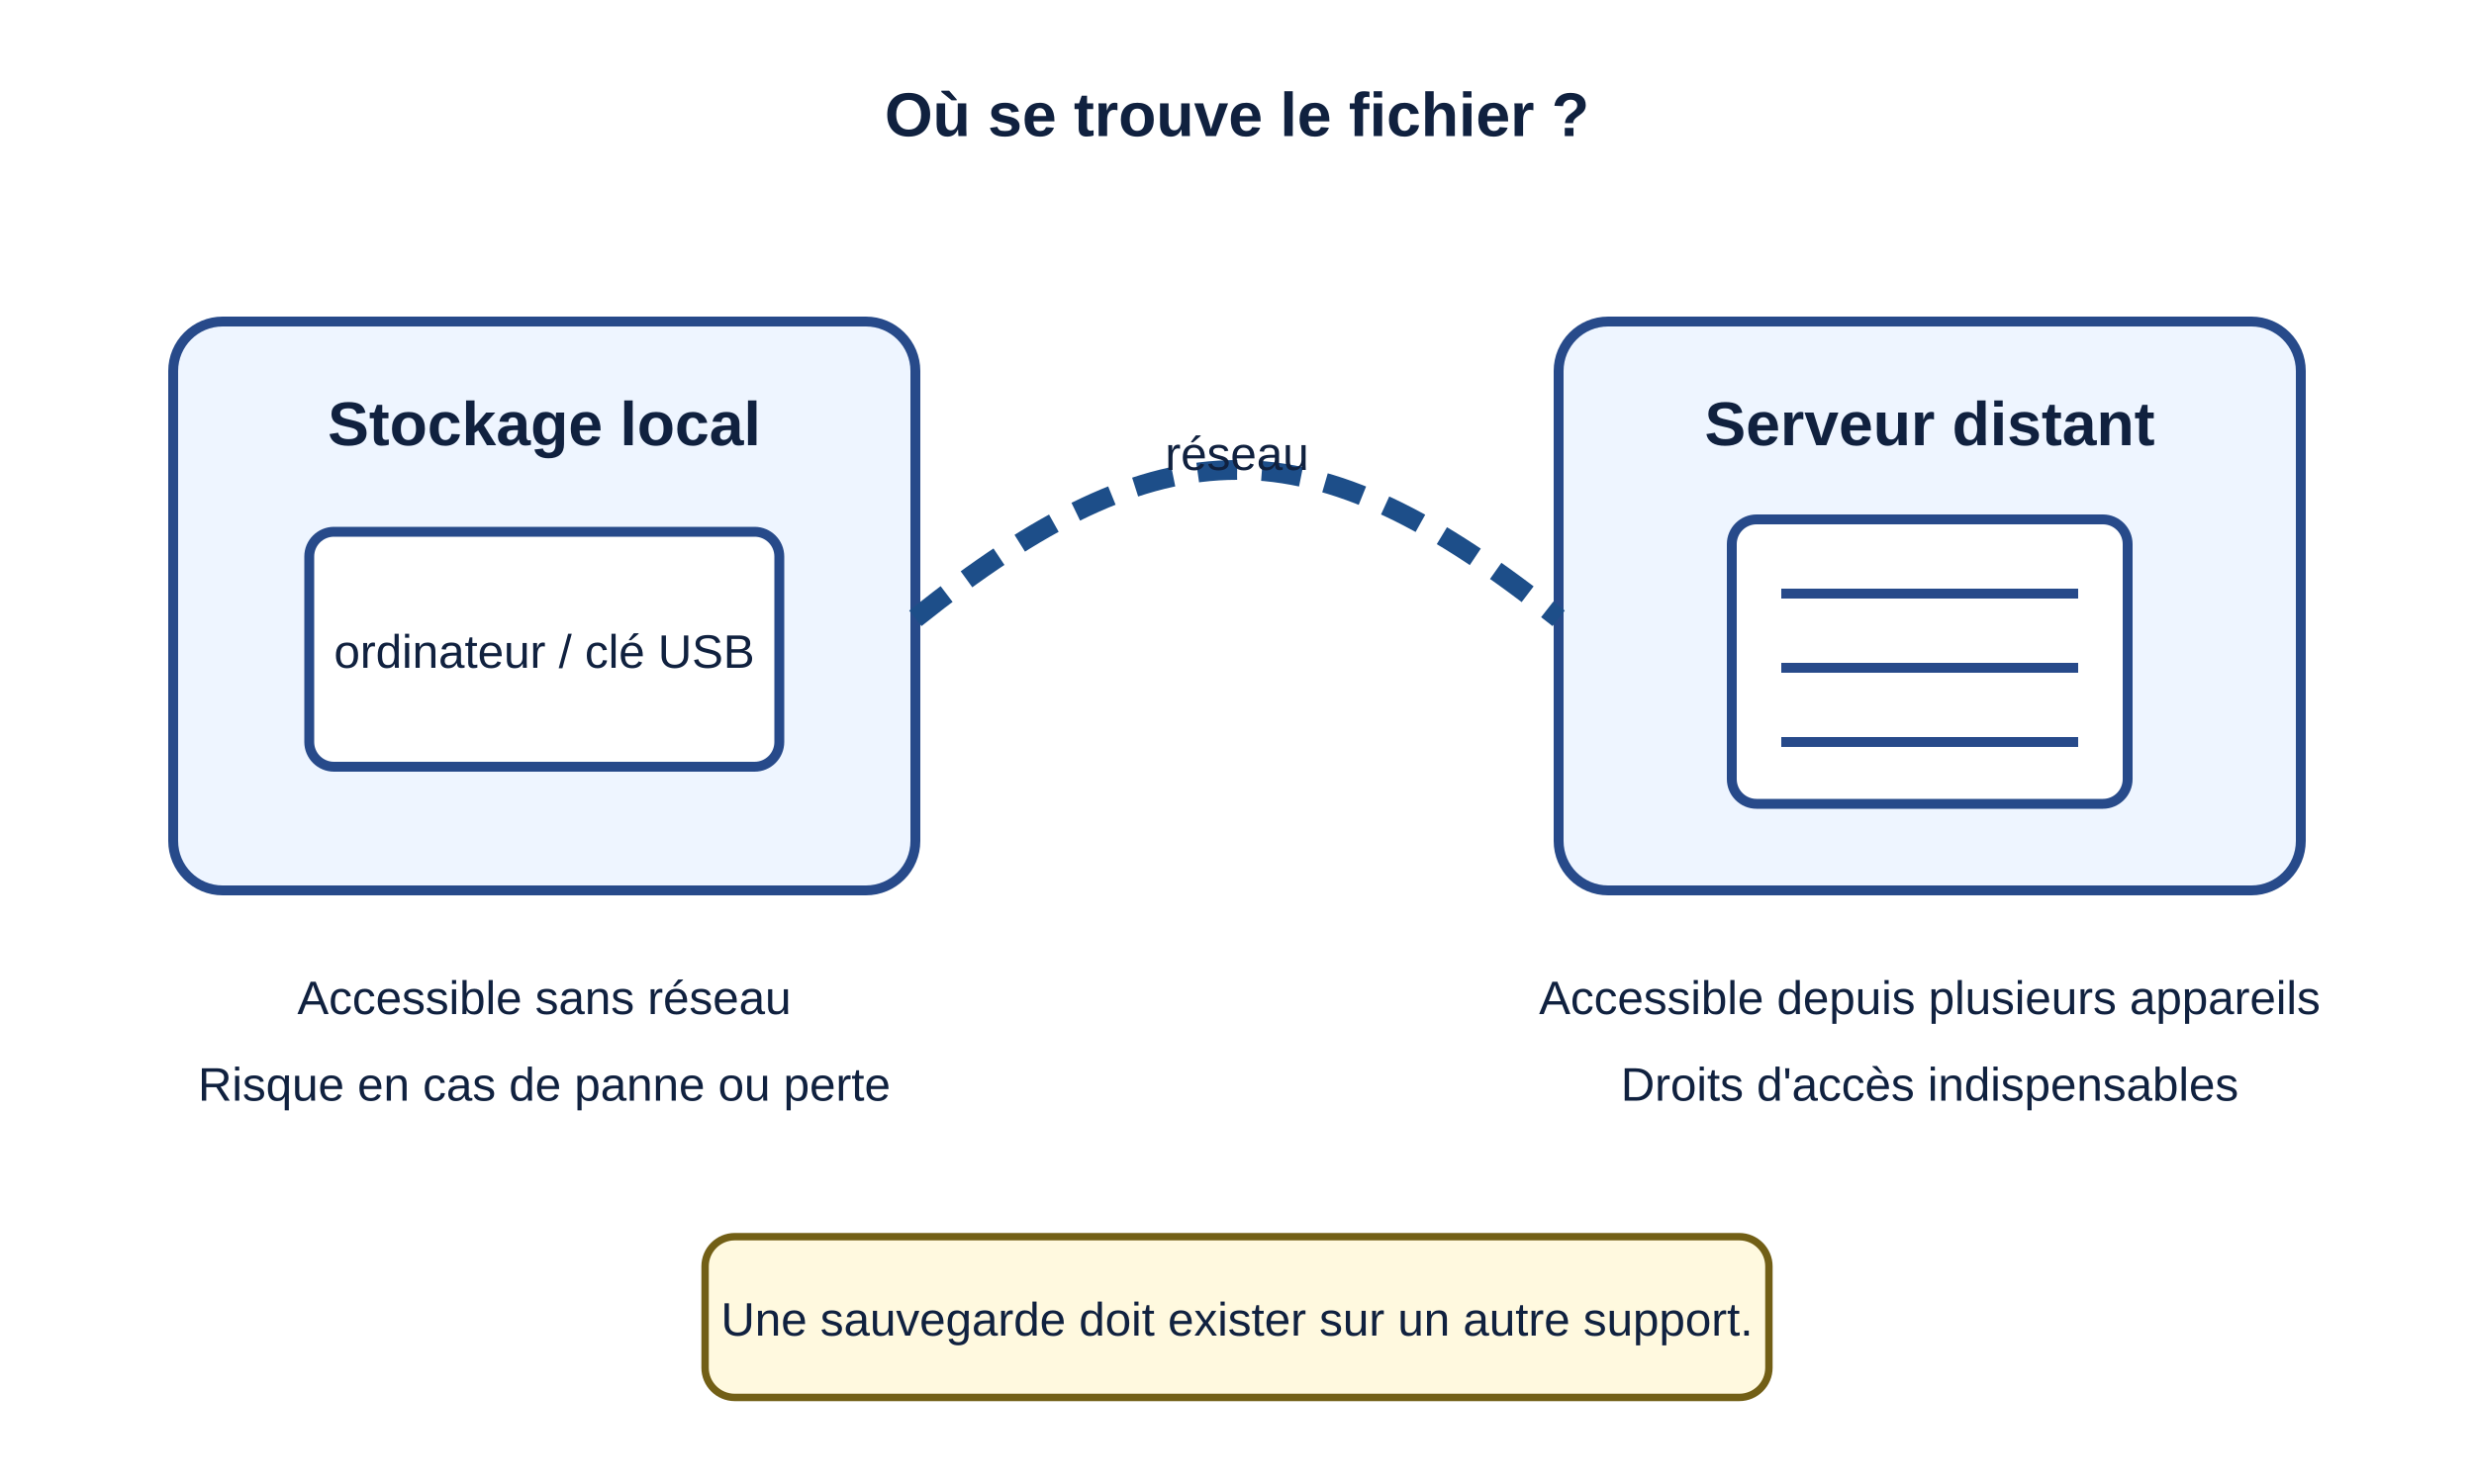
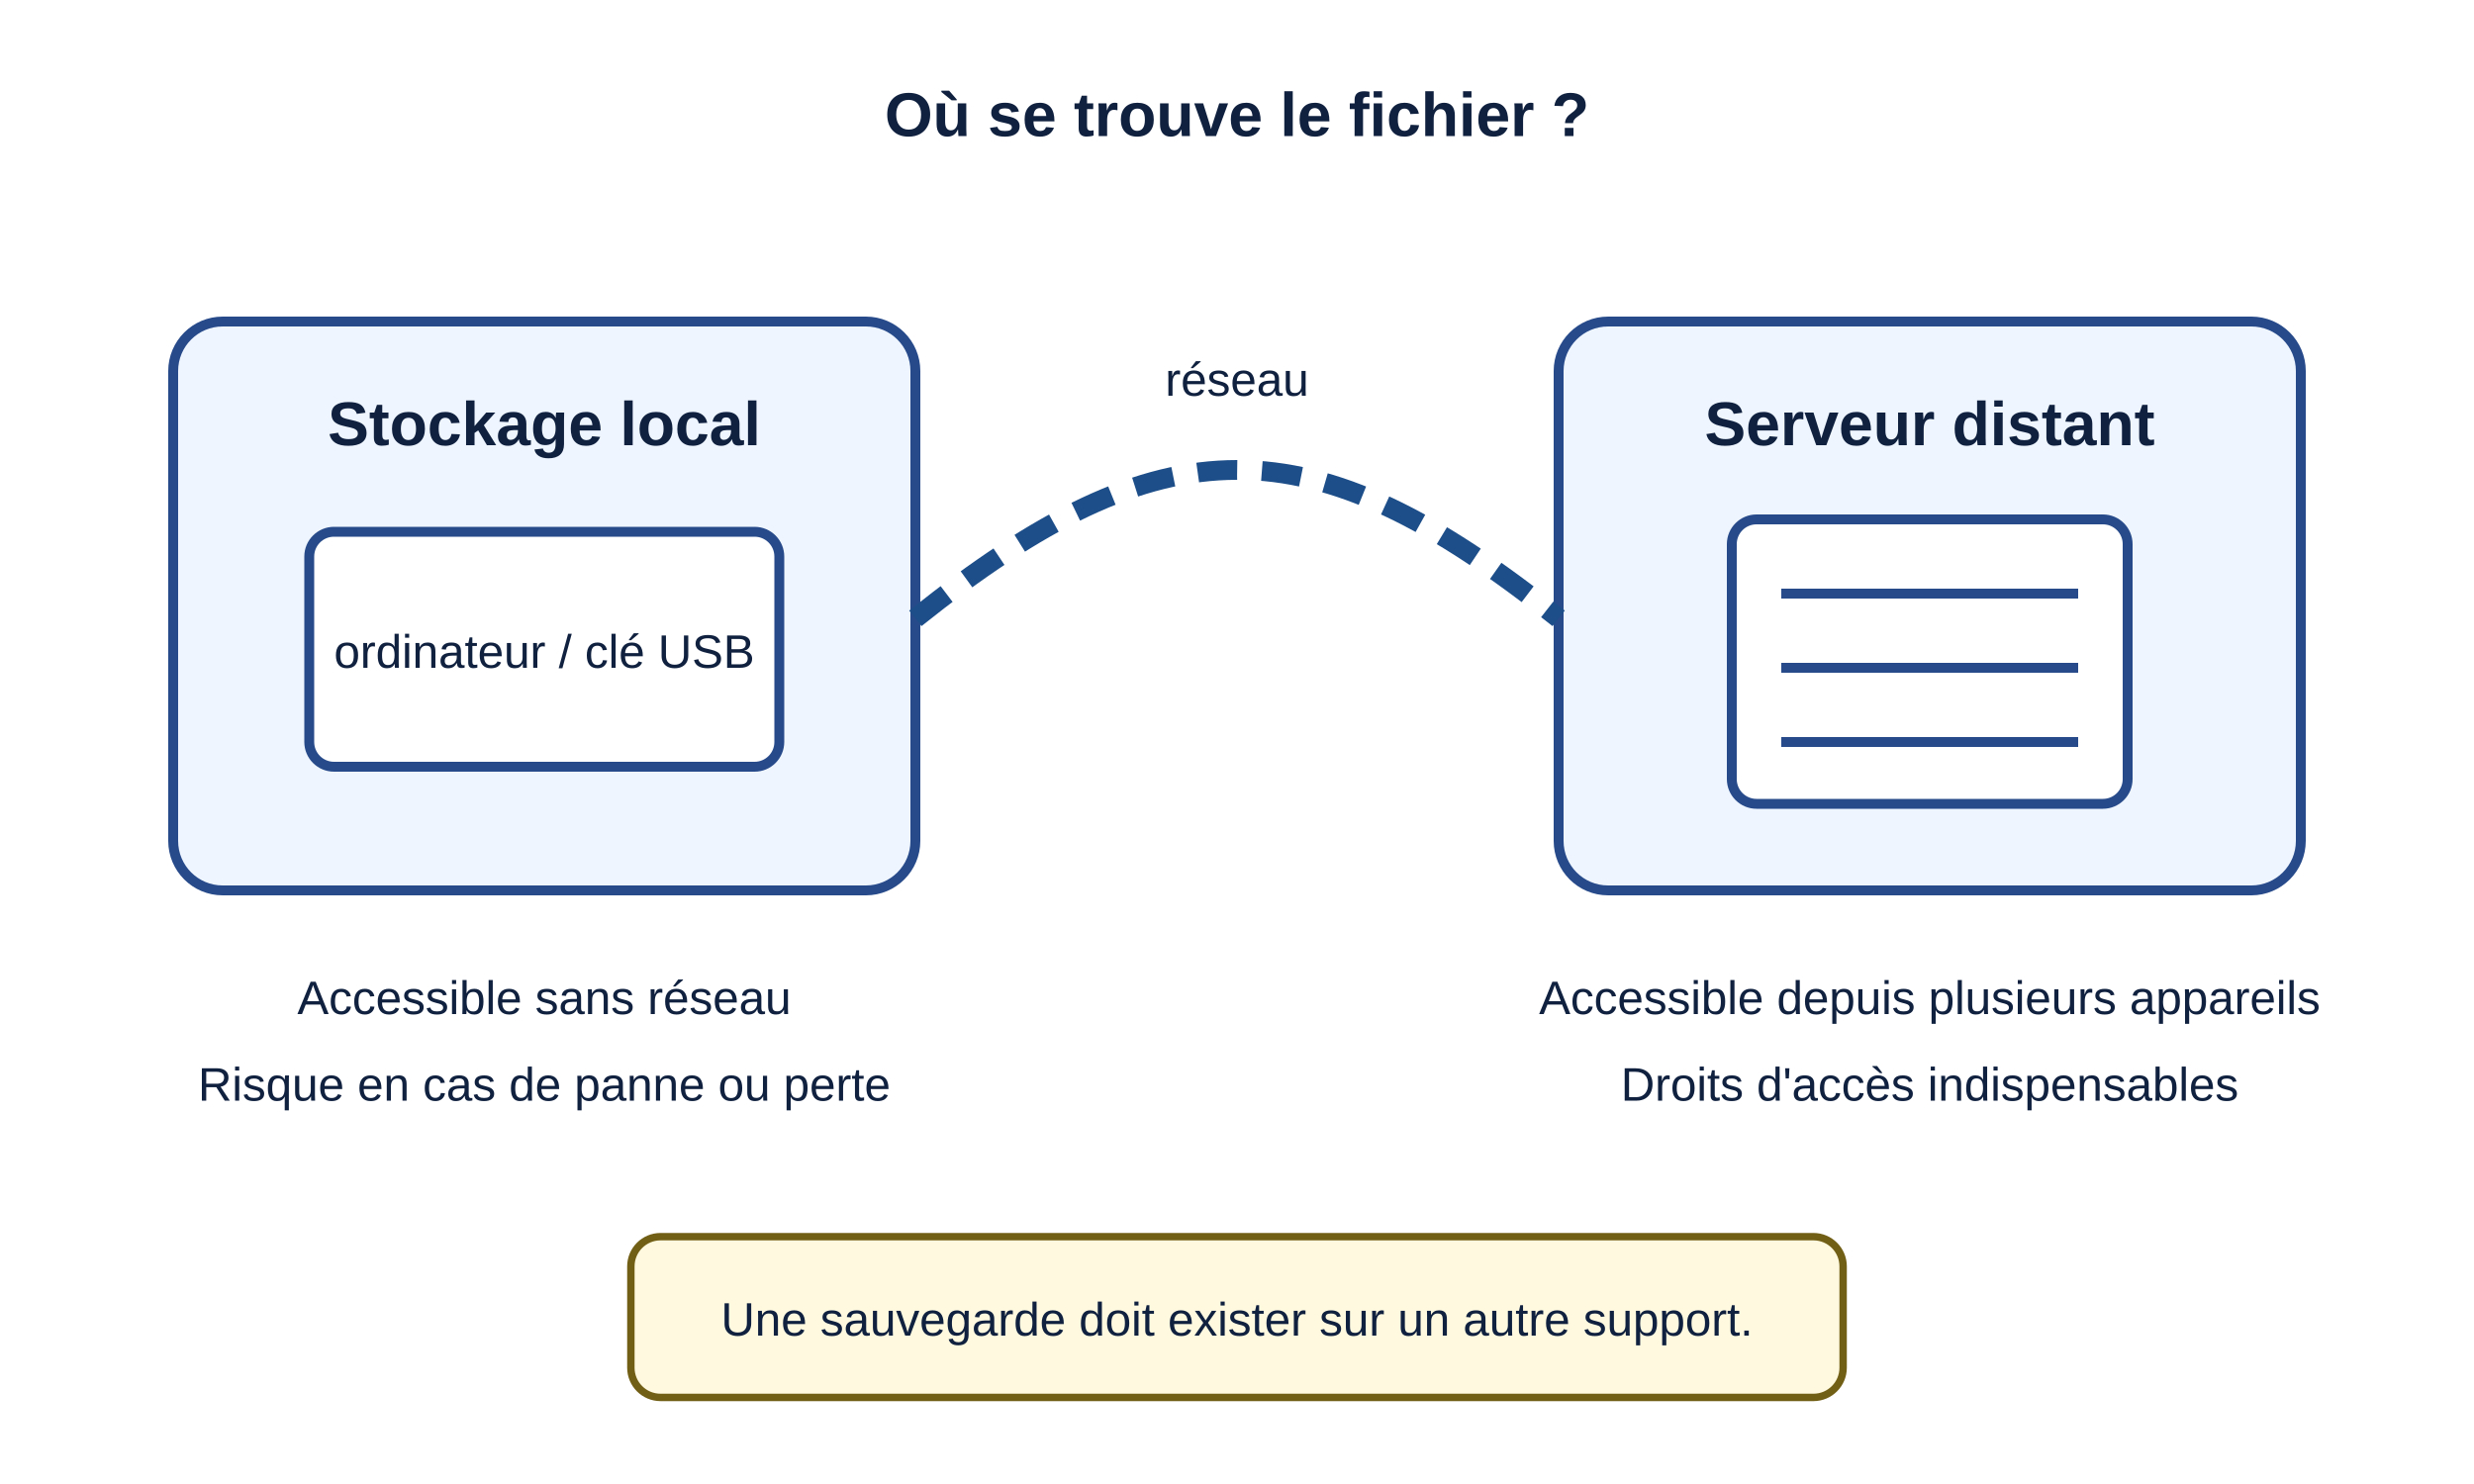
<svg xmlns="http://www.w3.org/2000/svg" viewBox="0 0 1000 600" role="img" aria-labelledby="t d">
  <style>text{font-family:Arial,sans-serif;fill:#10213f}.box{fill:#eef5ff;stroke:#274a8a;stroke-width:4}.network{stroke:#1d4e89;stroke-width:8;stroke-dasharray:16 10;fill:none}.label{font-size:25px;font-weight:bold}.small{font-size:19px}.warn{fill:#fff9df;stroke:#725f16;stroke-width:3}</style>
  <rect width="1000" height="600" fill="#fff" />
  <text class="label" x="500" y="55" text-anchor="middle">Où se trouve le fichier ?</text>
  <rect class="box" x="70" y="130" width="300" height="230" rx="20" />
  <text class="label" x="220" y="180" text-anchor="middle">Stockage local</text>
  <rect x="125" y="215" width="190" height="95" rx="10" fill="#fff" stroke="#274a8a" stroke-width="4" />
  <text class="small" x="220" y="270" text-anchor="middle">ordinateur / clé USB</text>
  <text class="small" x="220" y="410" text-anchor="middle">Accessible sans réseau</text>
  <text class="small" x="220" y="445" text-anchor="middle">Risque en cas de panne ou perte</text>
  <rect class="box" x="630" y="130" width="300" height="230" rx="20" />
  <text class="label" x="780" y="180" text-anchor="middle">Serveur distant</text>
  <rect x="700" y="210" width="160" height="115" rx="10" fill="#fff" stroke="#274a8a" stroke-width="4" />
  <line x1="720" y1="240" x2="840" y2="240" stroke="#274a8a" stroke-width="4" />
  <line x1="720" y1="270" x2="840" y2="270" stroke="#274a8a" stroke-width="4" />
  <line x1="720" y1="300" x2="840" y2="300" stroke="#274a8a" stroke-width="4" />
  <path class="network" d="M370 250C470 170 530 170 630 250" />
-   <text class="small" x="500" y="190" text-anchor="middle">réseau</text>
+   <text class="small" x="500" y="160" text-anchor="middle">réseau</text>
  <text class="small" x="780" y="410" text-anchor="middle">Accessible depuis plusieurs appareils</text>
  <text class="small" x="780" y="445" text-anchor="middle">Droits d'accès indispensables</text>
-   <rect class="warn" x="285" y="500" width="430" height="65" rx="12" />
+   <rect class="warn" x="255" y="500" width="490" height="65" rx="12" />
  <text class="small" x="500" y="540" text-anchor="middle">Une sauvegarde doit exister sur un autre support.</text>
</svg>
